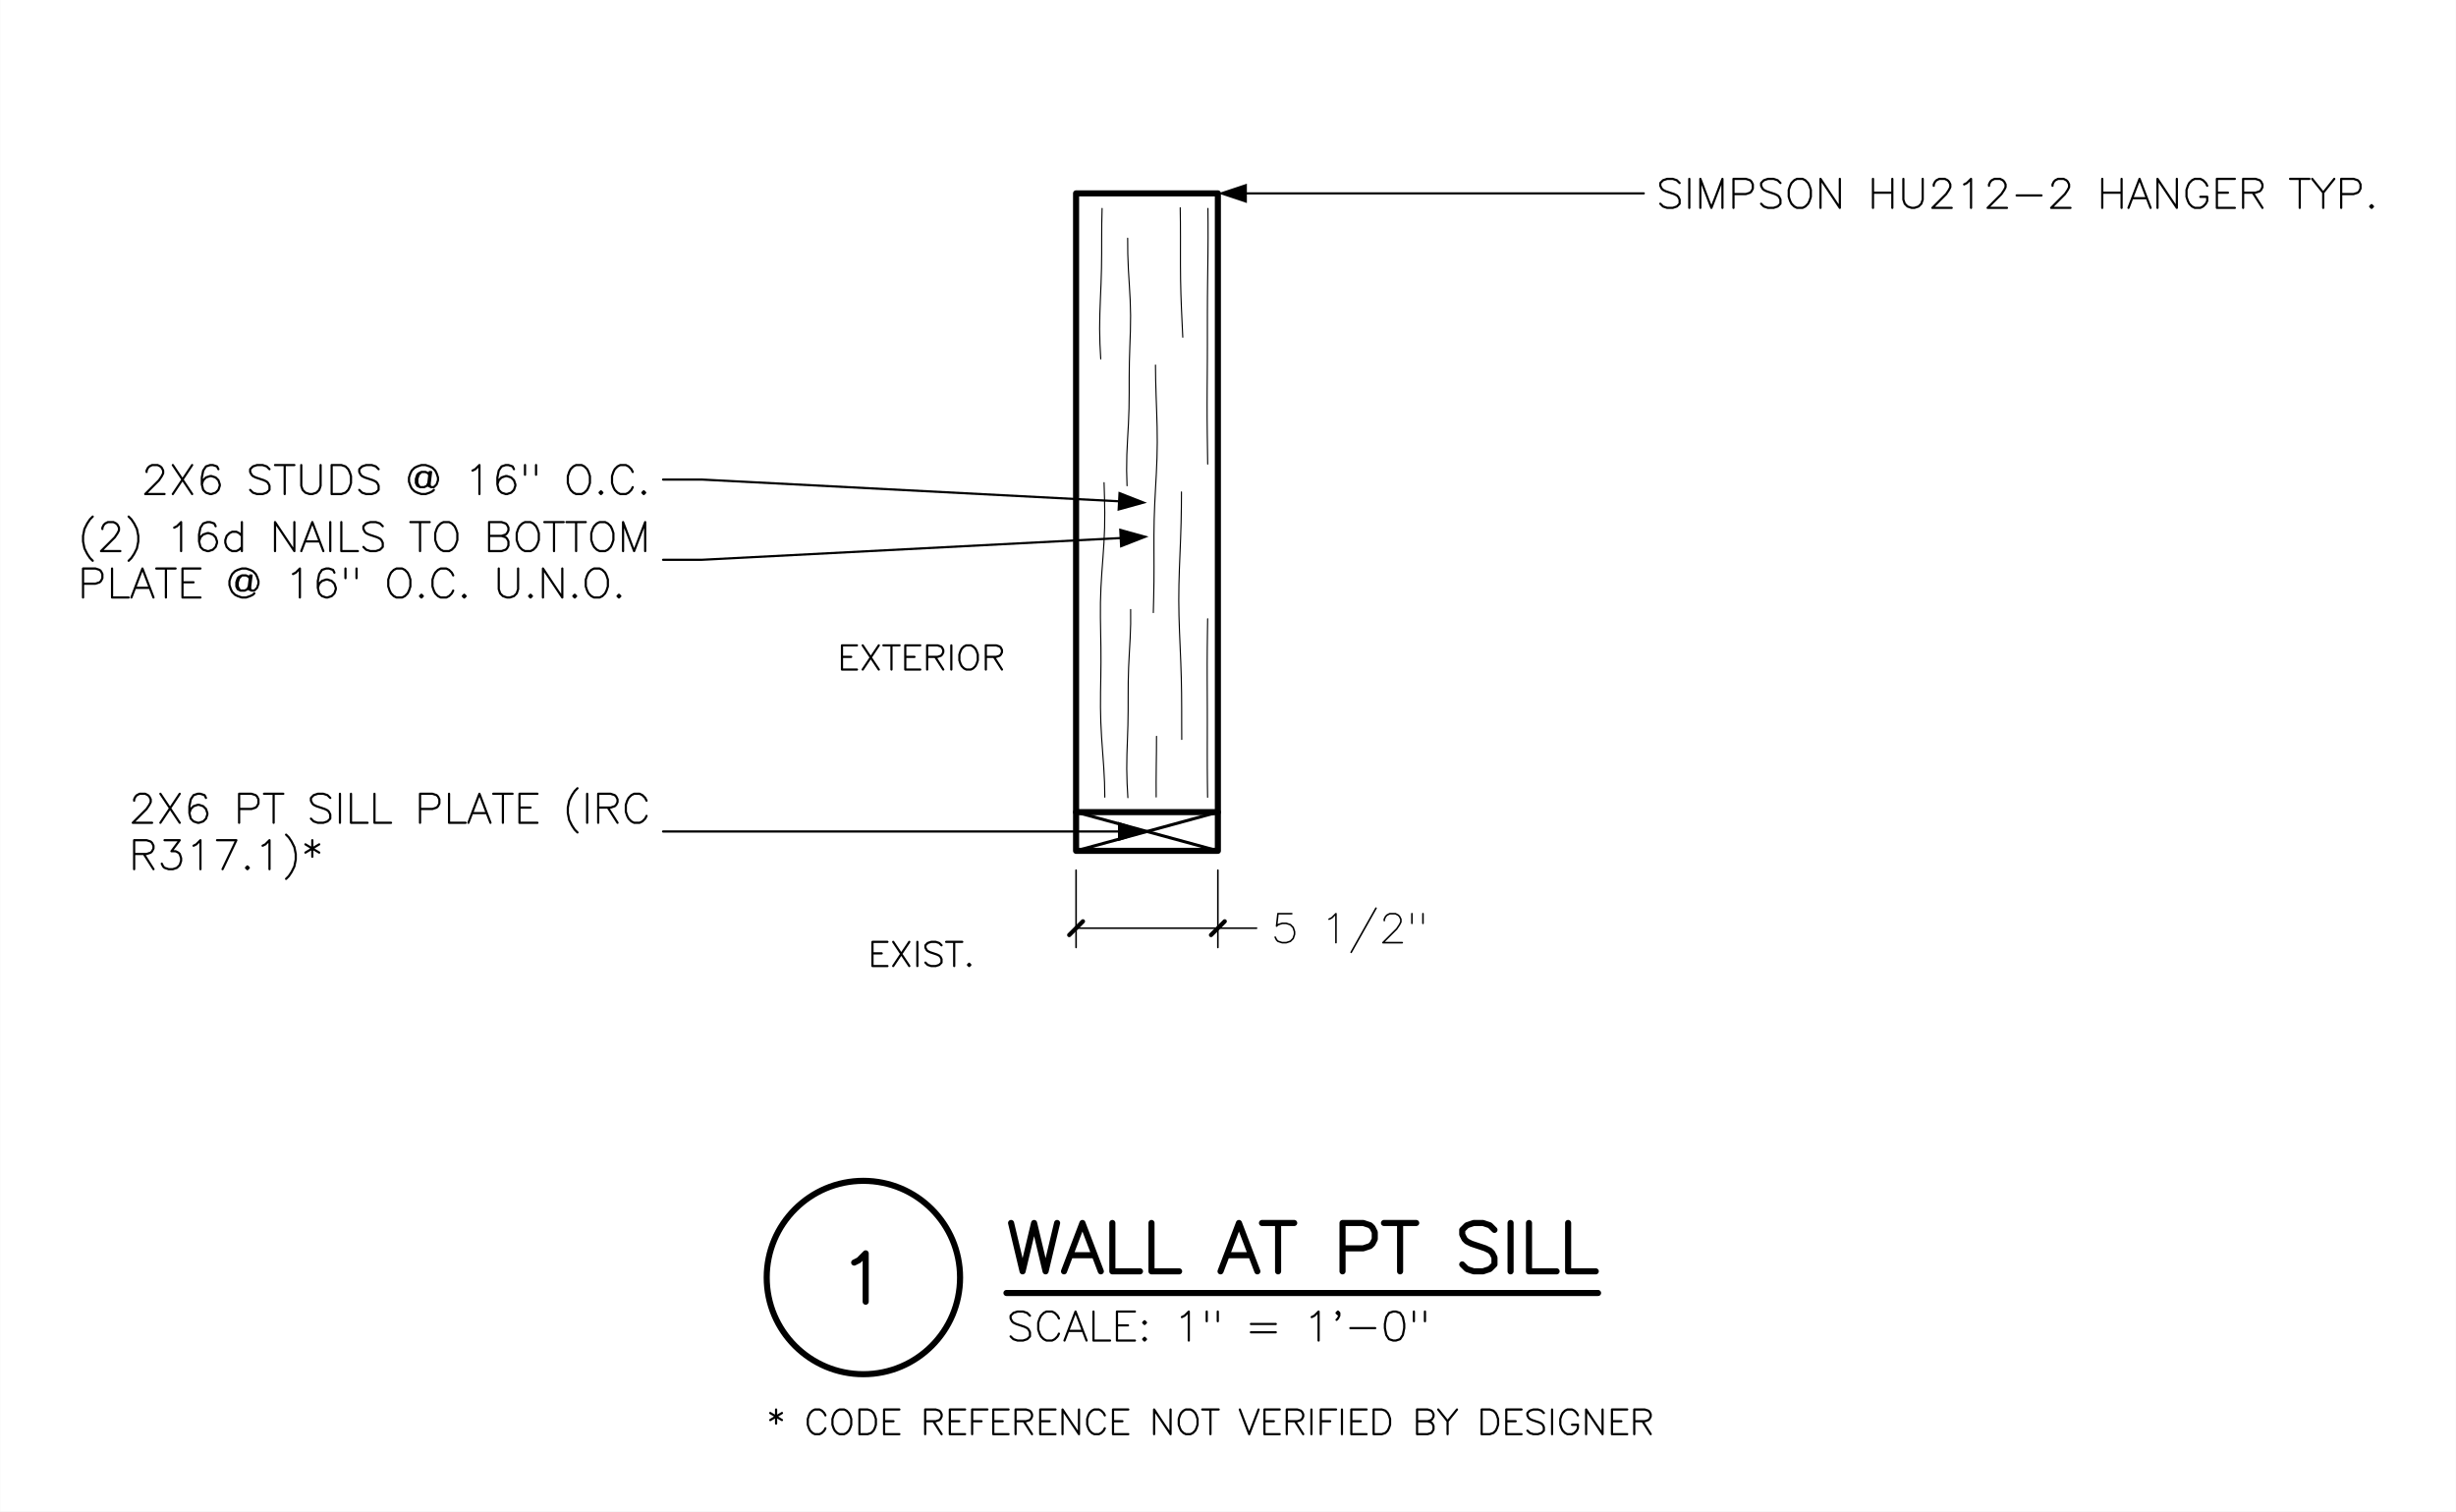
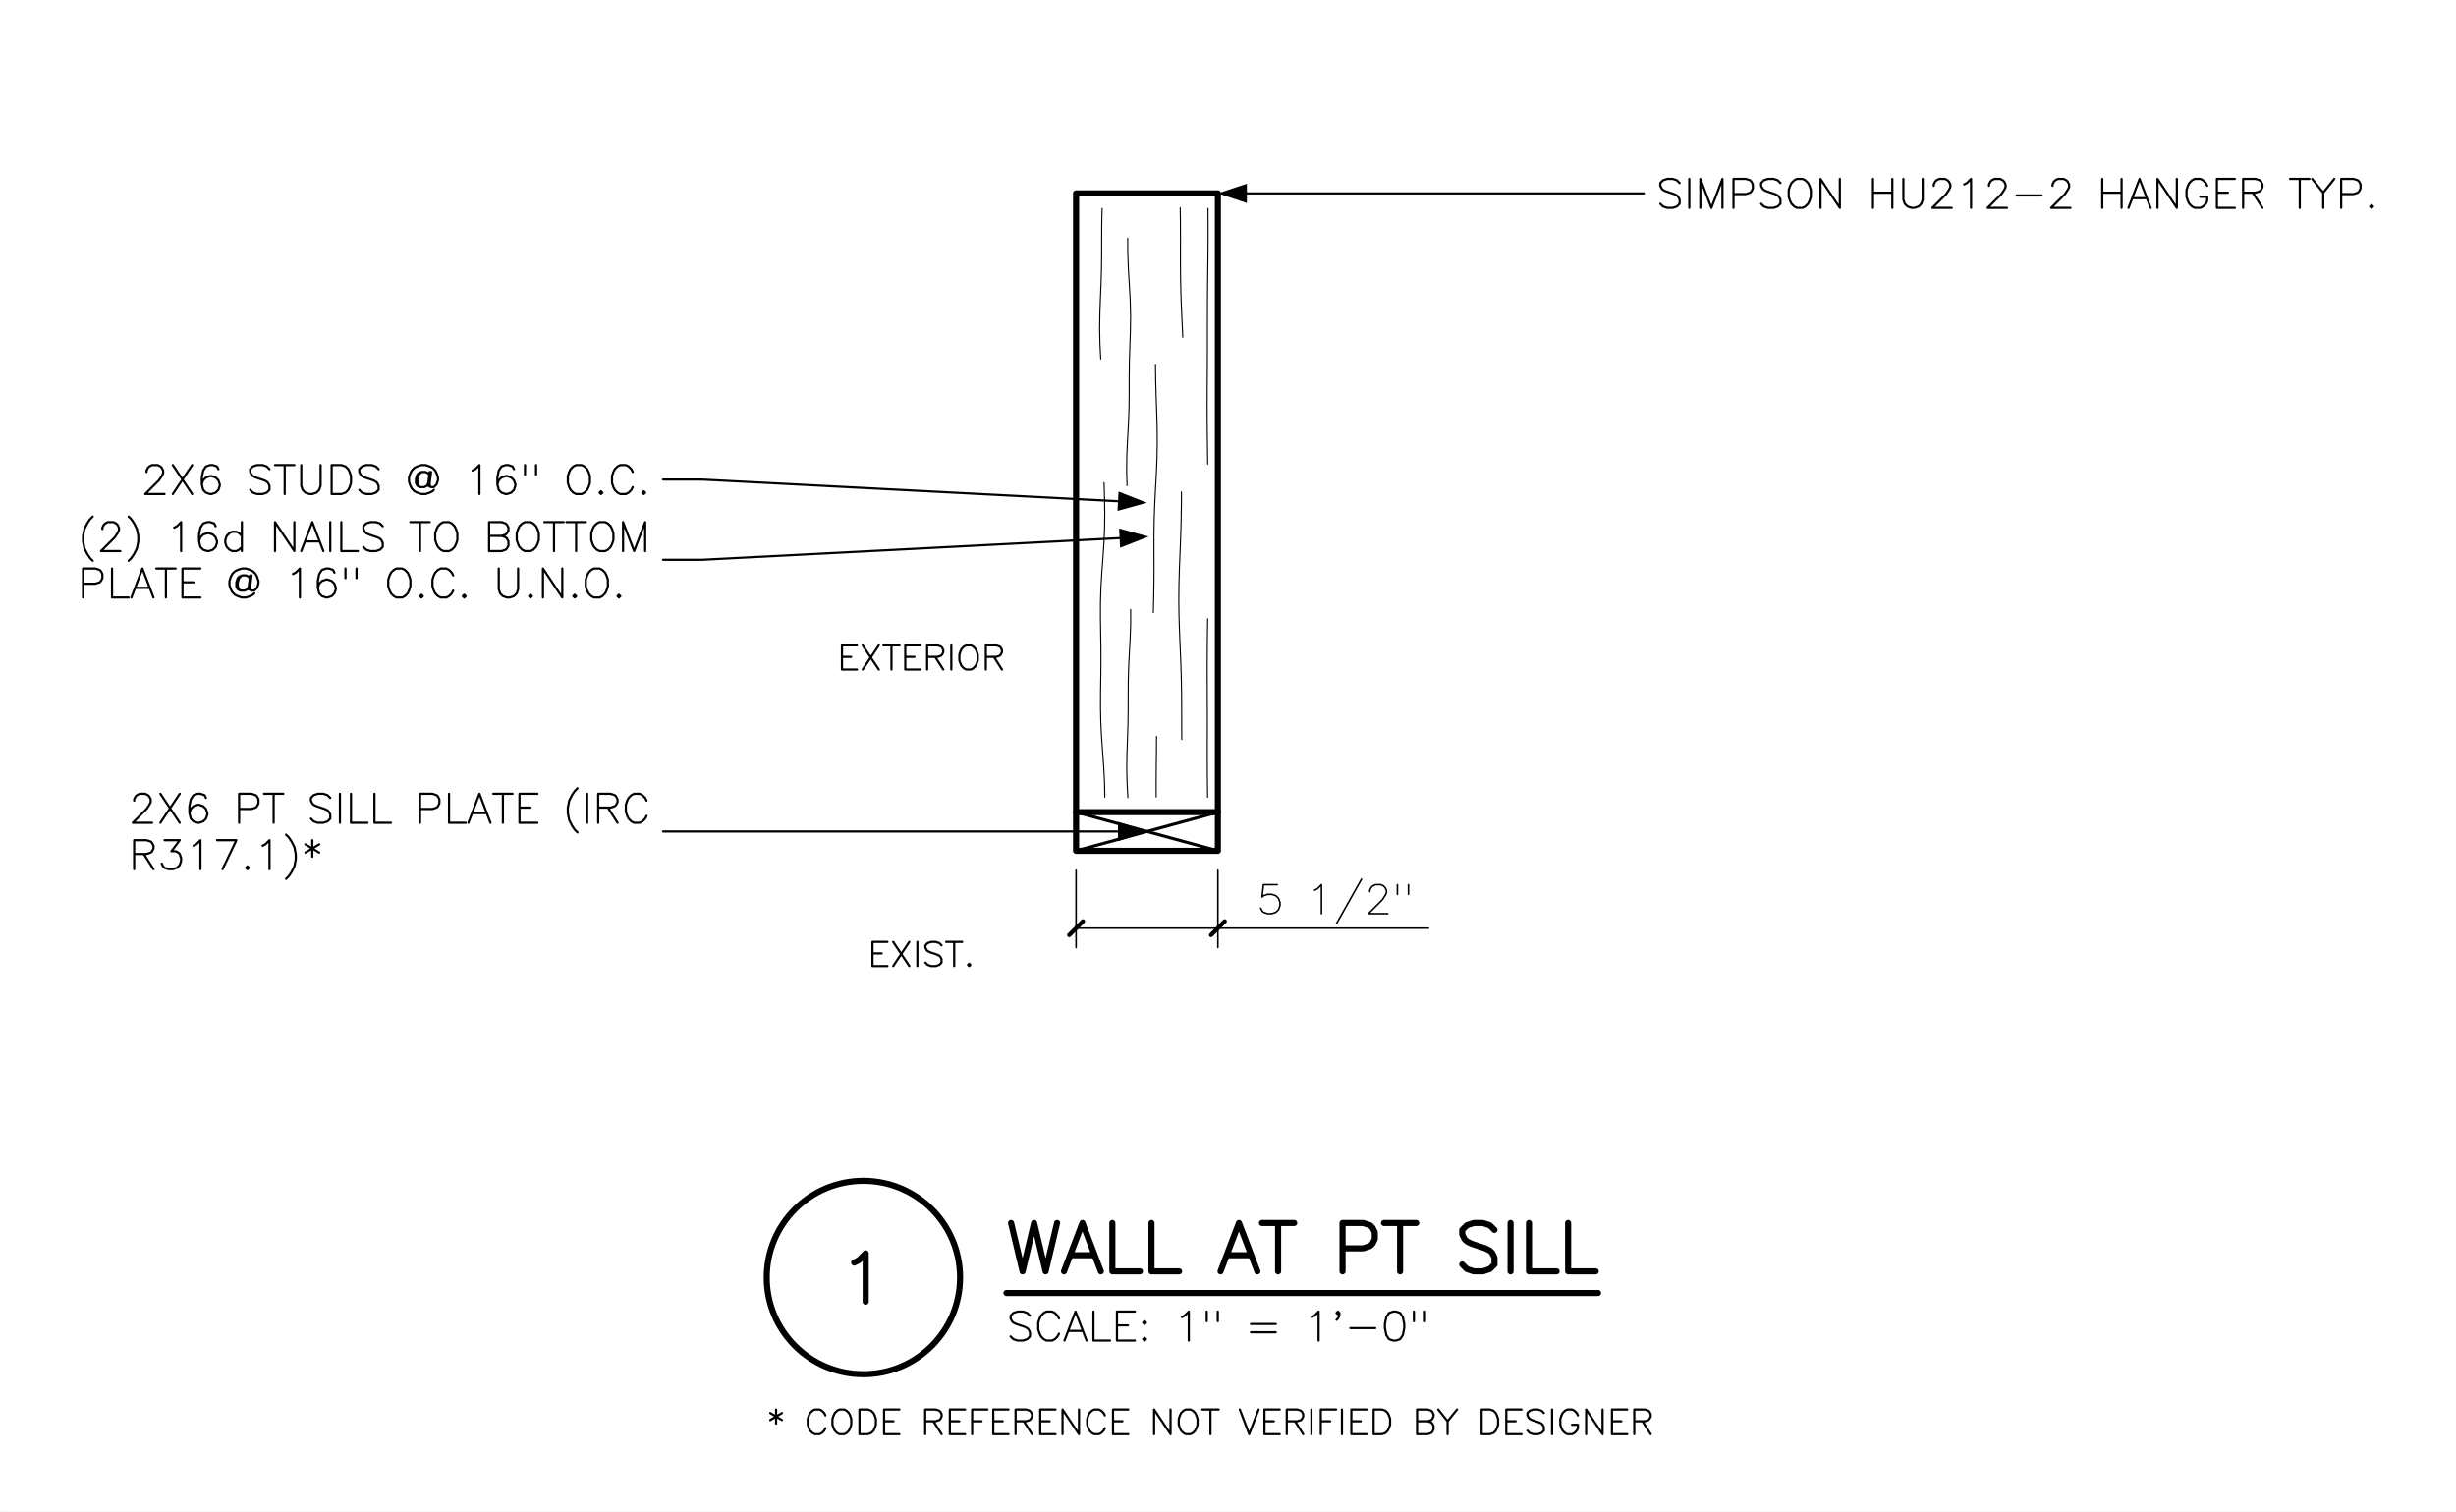
<svg xmlns="http://www.w3.org/2000/svg" width="7.938in" height="4.885in" viewBox="0 0 762 469">
  <rect width="100%" height="100%" fill="#fff" />
  <g id="S-DETL-PATT">
    <g data-src="stud">
      <path d="M374.669 247.385L374.611 242.769M374.611 242.769L374.576 238.154M374.576 238.154L374.567 233.538M374.567 233.538L374.575 228.923M374.575 228.923L374.582 224.308M374.582 224.308L374.578 219.692M374.578 219.692L374.561 215.077M374.561 215.077L374.542 210.462M374.542 210.462L374.539 205.846M374.539 205.846L374.565 201.231M374.565 201.231L374.618 196.615M374.618 196.615L374.683 192M374.693 144L374.632 139.333M374.632 139.333L374.569 134.667M374.569 134.667L374.526 130M374.526 130L374.515 125.333M374.515 125.333L374.533 120.667M374.533 120.667L374.565 116M374.565 116L374.592 111.333M374.592 111.333L374.605 106.667M374.605 106.667L374.604 102M374.604 102L374.606 97.333M374.606 97.333L374.624 92.667M374.624 92.667L374.667 88M374.667 88L374.725 83.333M374.725 83.333L374.779 78.667M374.779 78.667L374.811 74M374.811 74L374.807 69.333M374.807 69.333L374.775 64.667M366.647 229.44L366.628 224.64M366.628 224.64L366.623 219.84M366.623 219.84L366.591 215.04M366.591 215.04L366.501 210.24M366.501 210.24L366.346 205.44M366.346 205.44L366.145 200.64M366.145 200.64L365.943 195.84M365.943 195.84L365.79 191.04M365.79 191.04L365.728 186.24M365.728 186.24L365.774 181.44M365.774 181.44L365.912 176.64M365.912 176.64L366.102 171.84M366.102 171.84L366.293 167.04M366.293 167.04L366.442 162.24M366.442 162.24L366.528 157.44M366.528 157.44L366.56 152.64M366.968 104.64L366.759 100.176M366.759 100.176L366.554 95.712M366.554 95.712L366.389 91.248M366.389 91.248L366.287 86.784M366.287 86.784L366.245 82.32M366.245 82.32L366.243 77.856M366.243 77.856L366.249 73.392M366.249 73.392L366.231 68.928M366.231 68.928L366.172 64.464M358.714 247.296L358.698 242.592M358.698 242.592L358.736 237.888M358.736 237.888L358.794 233.184M358.794 233.184L358.817 228.48M357.827 190.08L357.943 185.28M357.943 185.28L358.022 180.48M358.022 180.48L358.04 175.68M358.04 175.68L358.022 170.88M358.022 170.88L358.02 166.08M358.02 166.08L358.09 161.28M358.09 161.28L358.258 156.48M358.258 156.48L358.502 151.68M358.502 151.68L358.763 146.88M358.763 146.88L358.963 142.08M358.963 142.08L359.047 137.28M359.047 137.28L359.002 132.48M359.002 132.48L358.862 127.68M358.862 127.68L358.695 122.88M358.695 122.88L358.562 118.08M358.562 118.08L358.496 113.28M349.931 247.509L349.687 243.017M349.687 243.017L349.582 238.526M349.582 238.526L349.639 234.034M349.639 234.034L349.794 229.543M349.794 229.543L349.941 225.051M349.941 225.051L350.011 220.56M350.011 220.56L350.018 216.069M350.018 216.069L350.042 211.577M350.042 211.577L350.161 207.086M350.161 207.086L350.384 202.594M350.384 202.594L350.634 198.103M350.634 198.103L350.794 193.611M350.794 193.611L350.789 189.12M349.67 150.72L349.545 145.92M349.545 145.92L349.608 141.12M349.608 141.12L349.835 136.32M349.835 136.32L350.103 131.52M350.103 131.52L350.283 126.72M350.283 126.72L350.339 121.92M350.339 121.92L350.341 117.12M350.341 117.12L350.395 112.32M350.395 112.32L350.541 107.52M350.541 107.52L350.708 102.72M350.708 102.72L350.771 97.92M350.771 97.92L350.648 93.12M350.648 93.12L350.376 88.32M350.376 88.32L350.085 83.52M350.085 83.52L349.904 78.72M349.904 78.72L349.867 73.92M342.778 247.353L342.684 242.705M342.684 242.705L342.44 238.058M342.44 238.058L342.105 233.411M342.105 233.411L341.773 228.764M341.773 228.764L341.534 224.116M341.534 224.116L341.434 219.469M341.434 219.469L341.454 214.822M341.454 214.822L341.527 210.175M341.527 210.175L341.578 205.527M341.578 205.527L341.559 200.88M341.559 200.88L341.484 196.233M341.484 196.233L341.412 191.585M341.412 191.585L341.423 186.938M341.423 186.938L341.571 182.291M341.571 182.291L341.85 177.644M341.85 177.644L342.196 172.996M342.196 172.996L342.512 168.349M342.512 168.349L342.711 163.702M342.711 163.702L342.756 159.055M342.756 159.055L342.676 154.407M342.676 154.407L342.542 149.76M341.51 111.36L341.263 106.691M341.263 106.691L341.168 102.022M341.168 102.022L341.234 97.353M341.234 97.353L341.407 92.684M341.407 92.684L341.601 88.015M341.601 88.015L341.741 83.345M341.741 83.345L341.797 78.676M341.797 78.676L341.802 74.007M341.802 74.007L341.825 69.338M341.825 69.338L341.933 64.669" fill="none" stroke="#000" stroke-linecap="round" stroke-linejoin="round" stroke-width="0.34" />
    </g>
  </g>
  <g id="S-DETL-BYND">
    <g data-src="sill">
      <path d="M333.857 264L377.857 252" fill="none" stroke="#000" stroke-linecap="round" stroke-linejoin="round" stroke-width="0.945" />
      <path d="M377.857 264L333.857 252" fill="none" stroke="#000" stroke-linecap="round" stroke-linejoin="round" stroke-width="0.945" />
    </g>
  </g>
  <g id="S-DETL-CUT">
    <g data-src="sill">
      <path d="M333.857 264L377.857 264L377.857 252L333.857 252L333.857 264Z" fill="none" stroke="#000" stroke-linecap="round" stroke-linejoin="round" stroke-width="1.89" />
    </g>
    <g data-src="stud">
      <path d="M377.857 252L377.857 60L333.857 60L333.857 252" fill="none" stroke="#000" stroke-linecap="round" stroke-linejoin="round" stroke-width="1.89" />
    </g>
    <g data-src="d_sill">
      <path d="M331.736 290.121L335.978 285.879" fill="none" stroke="#000" stroke-linecap="round" stroke-linejoin="round" stroke-width="1.323" />
      <path d="M375.736 290.121L379.978 285.879" fill="none" stroke="#000" stroke-linecap="round" stroke-linejoin="round" stroke-width="1.323" />
    </g>
  </g>
  <g id="S-ANNO-NOTE">
    <g data-src="n_sill">
      <path d="M41.571 248.443L41.571 248.014L42 247.157L42.429 246.729L43.286 246.3L45 246.3L45.857 246.729L46.286 247.157L46.714 248.014L46.714 248.871L46.286 249.729L45.429 251.014L41.143 255.3L47.143 255.3M49.714 246.3L55.714 255.3M55.714 246.3L49.714 255.3M63.857 247.586L63.429 246.729L62.143 246.3L61.286 246.3L60 246.729L59.143 248.014L58.714 250.157L58.714 252.3L59.143 254.014L60 254.871L61.286 255.3L61.714 255.3L63 254.871L63.857 254.014L64.286 252.729L64.286 252.3L63.857 251.014L63 250.157L61.714 249.729L61.286 249.729L60 250.157L59.143 251.014L58.714 252.3M74.143 246.3L74.143 255.3M74.143 246.3L78 246.3L79.286 246.729L79.714 247.157L80.143 248.014L80.143 249.3L79.714 250.157L79.286 250.586L78 251.014L74.143 251.014M84.857 246.3L84.857 255.3M81.857 246.3L87.857 246.3M102.429 247.586L101.571 246.729L100.286 246.3L98.571 246.3L97.286 246.729L96.429 247.586L96.429 248.443L96.857 249.3L97.286 249.729L98.143 250.157L100.714 251.014L101.571 251.443L102 251.871L102.429 252.729L102.429 254.014L101.571 254.871L100.286 255.3L98.571 255.3L97.286 254.871L96.429 254.014M105.429 246.3L105.429 255.3M108.857 246.3L108.857 255.3M108.857 255.3L114 255.3M116.143 246.3L116.143 255.3M116.143 255.3L121.286 255.3M130.286 246.3L130.286 255.3M130.286 246.3L134.143 246.3L135.429 246.729L135.857 247.157L136.286 248.014L136.286 249.3L135.857 250.157L135.429 250.586L134.143 251.014L130.286 251.014M139.286 246.3L139.286 255.3M139.286 255.3L144.429 255.3M148.714 246.3L145.286 255.3M148.714 246.3L152.143 255.3M146.571 252.3L150.857 252.3M156 246.3L156 255.3M153 246.3L159 246.3M161.143 246.3L161.143 255.3M161.143 246.3L166.714 246.3M161.143 250.586L164.571 250.586M161.143 255.3L166.714 255.3M179.143 244.586L178.286 245.443L177.429 246.729L176.571 248.443L176.143 250.586L176.143 252.3L176.571 254.443L177.429 256.157L178.286 257.443L179.143 258.3M182.143 246.3L182.143 255.3M185.571 246.3L185.571 255.3M185.571 246.3L189.429 246.3L190.714 246.729L191.143 247.157L191.571 248.014L191.571 248.871L191.143 249.729L190.714 250.157L189.429 250.586L185.571 250.586M188.571 250.586L191.571 255.3M200.571 248.443L200.143 247.586L199.286 246.729L198.429 246.3L196.714 246.3L195.857 246.729L195 247.586L194.571 248.443L194.143 249.729L194.143 251.871L194.571 253.157L195 254.014L195.857 254.871L196.714 255.3L198.429 255.3L199.286 254.871L200.143 254.014L200.571 253.157" fill="none" stroke="#000" stroke-linecap="round" stroke-linejoin="round" stroke-width="0.68" />
      <path d="M41.571 260.7L41.571 269.7M41.571 260.7L45.429 260.7L46.714 261.129L47.143 261.557L47.571 262.414L47.571 263.271L47.143 264.129L46.714 264.557L45.429 264.986L41.571 264.986M44.571 264.986L47.571 269.7M51 260.7L55.714 260.7L53.143 264.129L54.429 264.129L55.286 264.557L55.714 264.986L56.143 266.271L56.143 267.129L55.714 268.414L54.857 269.271L53.571 269.7L52.286 269.7L51 269.271L50.571 268.843L50.143 267.986M60 262.414L60.857 261.986L62.143 260.7L62.143 269.7M73.286 260.7L69 269.7M67.286 260.7L73.286 260.7M76.714 268.843L76.286 269.271L76.714 269.7L77.143 269.271L76.714 268.843M81.429 262.414L82.286 261.986L83.571 260.7L83.571 269.7M88.714 258.986L89.571 259.843L90.429 261.129L91.286 262.843L91.714 264.986L91.714 266.7L91.286 268.843L90.429 270.557L89.571 271.843L88.714 272.7M96.857 260.7L96.857 265.843M94.714 261.986L99 264.557M99 261.986L94.714 264.557" fill="none" stroke="#000" stroke-linecap="round" stroke-linejoin="round" stroke-width="0.68" />
      <path d="M205.697 258L217.697 258L346.857 258" fill="none" stroke="#000" stroke-linecap="round" stroke-linejoin="round" stroke-width="0.68" />
      <path d="M355.857 258L346.857 255L346.857 261L355.857 258Z" fill="#000" fill-rule="evenodd" stroke="none" />
    </g>
    <g data-src="n_stud">
      <path d="M45.429 146.443L45.429 146.014L45.857 145.157L46.286 144.729L47.143 144.3L48.857 144.3L49.714 144.729L50.143 145.157L50.571 146.014L50.571 146.871L50.143 147.729L49.286 149.014L45 153.3L51 153.3M53.571 144.3L59.571 153.3M59.571 144.3L53.571 153.3M67.714 145.586L67.286 144.729L66 144.3L65.143 144.3L63.857 144.729L63 146.014L62.571 148.157L62.571 150.3L63 152.014L63.857 152.871L65.143 153.3L65.571 153.3L66.857 152.871L67.714 152.014L68.143 150.729L68.143 150.3L67.714 149.014L66.857 148.157L65.571 147.729L65.143 147.729L63.857 148.157L63 149.014L62.571 150.3M83.571 145.586L82.714 144.729L81.429 144.3L79.714 144.3L78.429 144.729L77.571 145.586L77.571 146.443L78 147.3L78.429 147.729L79.286 148.157L81.857 149.014L82.714 149.443L83.143 149.871L83.571 150.729L83.571 152.014L82.714 152.871L81.429 153.3L79.714 153.3L78.429 152.871L77.571 152.014M88.286 144.3L88.286 153.3M85.286 144.3L91.286 144.3M93.429 144.3L93.429 150.729L93.857 152.014L94.714 152.871L96 153.3L96.857 153.3L98.143 152.871L99 152.014L99.429 150.729L99.429 144.3M102.857 144.3L102.857 153.3M102.857 144.3L105.857 144.3L107.143 144.729L108 145.586L108.429 146.443L108.857 147.729L108.857 149.871L108.429 151.157L108 152.014L107.143 152.871L105.857 153.3L102.857 153.3M117.429 145.586L116.571 144.729L115.286 144.3L113.571 144.3L112.286 144.729L111.429 145.586L111.429 146.443L111.857 147.3L112.286 147.729L113.143 148.157L115.714 149.014L116.571 149.443L117 149.871L117.429 150.729L117.429 152.014L116.571 152.871L115.286 153.3L113.571 153.3L112.286 152.871L111.429 152.014M133.286 147.729L132.857 146.871L132 146.443L130.714 146.443L129.857 146.871L129.429 147.3L129 148.586L129 149.871L129.429 150.729L130.286 151.157L131.571 151.157L132.429 150.729L132.857 149.871M130.714 146.443L129.857 147.3L129.429 148.586L129.429 149.871L129.857 150.729L130.286 151.157M133.286 146.443L132.857 149.871L132.857 150.729L133.714 151.157L134.571 151.157L135.429 150.3L135.857 149.014L135.857 148.157L135.429 146.871L135 146.014L134.143 145.157L133.286 144.729L132 144.3L130.714 144.3L129.429 144.729L128.571 145.157L127.714 146.014L127.286 146.871L126.857 148.157L126.857 149.443L127.286 150.729L127.714 151.586L128.571 152.443L129.429 152.871L130.714 153.3L132 153.3L133.286 152.871L134.143 152.443L134.571 152.014M133.714 146.443L133.286 149.871L133.286 150.729L133.714 151.157M146.571 146.014L147.429 145.586L148.714 144.3L148.714 153.3M159.429 145.586L159 144.729L157.714 144.3L156.857 144.3L155.571 144.729L154.714 146.014L154.286 148.157L154.286 150.3L154.714 152.014L155.571 152.871L156.857 153.3L157.286 153.3L158.571 152.871L159.429 152.014L159.857 150.729L159.857 150.3L159.429 149.014L158.571 148.157L157.286 147.729L156.857 147.729L155.571 148.157L154.714 149.014L154.286 150.3M162.857 144.3L162.857 147.3M166.286 144.3L166.286 147.3M178.714 144.3L177.857 144.729L177 145.586L176.571 146.443L176.143 147.729L176.143 149.871L176.571 151.157L177 152.014L177.857 152.871L178.714 153.3L180.429 153.3L181.286 152.871L182.143 152.014L182.571 151.157L183 149.871L183 147.729L182.571 146.443L182.143 145.586L181.286 144.729L180.429 144.3L178.714 144.3M186.429 152.443L186 152.871L186.429 153.3L186.857 152.871L186.429 152.443M196.286 146.443L195.857 145.586L195 144.729L194.143 144.3L192.429 144.3L191.571 144.729L190.714 145.586L190.286 146.443L189.857 147.729L189.857 149.871L190.286 151.157L190.714 152.014L191.571 152.871L192.429 153.3L194.143 153.3L195 152.871L195.857 152.014L196.286 151.157M199.714 152.443L199.286 152.871L199.714 153.3L200.143 152.871L199.714 152.443" fill="none" stroke="#000" stroke-linecap="round" stroke-linejoin="round" stroke-width="0.68" />
      <path d="M205.697 148.8L217.697 148.8L346.869 155.532" fill="none" stroke="#000" stroke-linecap="round" stroke-linejoin="round" stroke-width="0.68" />
      <path d="M355.857 156L347.025 152.536L346.713 158.528L355.857 156Z" fill="#000" fill-rule="evenodd" stroke="none" />
    </g>
    <g data-src="l_ext">
      <path d="M261.214 200.25L261.214 207.75M261.214 200.25L265.857 200.25M261.214 203.821L264.071 203.821M261.214 207.75L265.857 207.75M267.643 200.25L272.643 207.75M272.643 200.25L267.643 207.75M276.571 200.25L276.571 207.75M274.071 200.25L279.071 200.25M280.857 200.25L280.857 207.75M280.857 200.25L285.5 200.25M280.857 203.821L283.714 203.821M280.857 207.75L285.5 207.75M287.643 200.25L287.643 207.75M287.643 200.25L290.857 200.25L291.929 200.607L292.286 200.964L292.643 201.679L292.643 202.393L292.286 203.107L291.929 203.464L290.857 203.821L287.643 203.821M290.143 203.821L292.643 207.75M295.143 200.25L295.143 207.75M299.786 200.25L299.071 200.607L298.357 201.321L298 202.036L297.643 203.107L297.643 204.893L298 205.964L298.357 206.679L299.071 207.393L299.786 207.75L301.214 207.75L301.929 207.393L302.643 206.679L303 205.964L303.357 204.893L303.357 203.107L303 202.036L302.643 201.321L301.929 200.607L301.214 200.25L299.786 200.25M305.857 200.25L305.857 207.75M305.857 200.25L309.071 200.25L310.143 200.607L310.5 200.964L310.857 201.679L310.857 202.393L310.5 203.107L310.143 203.464L309.071 203.821L305.857 203.821M308.357 203.821L310.857 207.75" fill="none" stroke="#000" stroke-linecap="round" stroke-linejoin="round" stroke-width="0.68" />
    </g>
    <g data-src="n_plate">
      <path d="M28.714 160.286L27.857 161.143L27 162.429L26.143 164.143L25.714 166.286L25.714 168L26.143 170.143L27 171.857L27.857 173.143L28.714 174M31.714 164.143L31.714 163.714L32.143 162.857L32.571 162.429L33.429 162L35.143 162L36 162.429L36.429 162.857L36.857 163.714L36.857 164.571L36.429 165.429L35.571 166.714L31.286 171L37.286 171M39.857 160.286L40.714 161.143L41.571 162.429L42.429 164.143L42.857 166.286L42.857 168L42.429 170.143L41.571 171.857L40.714 173.143L39.857 174M54 163.714L54.857 163.286L56.143 162L56.143 171M66.857 163.286L66.429 162.429L65.143 162L64.286 162L63 162.429L62.143 163.714L61.714 165.857L61.714 168L62.143 169.714L63 170.571L64.286 171L64.714 171L66 170.571L66.857 169.714L67.286 168.429L67.286 168L66.857 166.714L66 165.857L64.714 165.429L64.286 165.429L63 165.857L62.143 166.714L61.714 168M75 162L75 171M75 166.286L74.143 165.429L73.286 165L72 165L71.143 165.429L70.286 166.286L69.857 167.571L69.857 168.429L70.286 169.714L71.143 170.571L72 171L73.286 171L74.143 170.571L75 169.714M85.286 162L85.286 171M85.286 162L91.286 171M91.286 162L91.286 171M96.857 162L93.429 171M96.857 162L100.286 171M94.714 168L99 168M102.429 162L102.429 171M105.857 162L105.857 171M105.857 171L111 171M118.714 163.286L117.857 162.429L116.571 162L114.857 162L113.571 162.429L112.714 163.286L112.714 164.143L113.143 165L113.571 165.429L114.429 165.857L117 166.714L117.857 167.143L118.286 167.571L118.714 168.429L118.714 169.714L117.857 170.571L116.571 171L114.857 171L113.571 170.571L112.714 169.714M130.286 162L130.286 171M127.286 162L133.286 162M137.571 162L136.714 162.429L135.857 163.286L135.429 164.143L135 165.429L135 167.571L135.429 168.857L135.857 169.714L136.714 170.571L137.571 171L139.286 171L140.143 170.571L141 169.714L141.429 168.857L141.857 167.571L141.857 165.429L141.429 164.143L141 163.286L140.143 162.429L139.286 162L137.571 162M151.714 162L151.714 171M151.714 162L155.571 162L156.857 162.429L157.286 162.857L157.714 163.714L157.714 164.571L157.286 165.429L156.857 165.857L155.571 166.286M151.714 166.286L155.571 166.286L156.857 166.714L157.286 167.143L157.714 168L157.714 169.286L157.286 170.143L156.857 170.571L155.571 171L151.714 171M162.857 162L162 162.429L161.143 163.286L160.714 164.143L160.286 165.429L160.286 167.571L160.714 168.857L161.143 169.714L162 170.571L162.857 171L164.571 171L165.429 170.571L166.286 169.714L166.714 168.857L167.143 167.571L167.143 165.429L166.714 164.143L166.286 163.286L165.429 162.429L164.571 162L162.857 162M171.857 162L171.857 171M168.857 162L174.857 162M178.714 162L178.714 171M175.714 162L181.714 162M186 162L185.143 162.429L184.286 163.286L183.857 164.143L183.429 165.429L183.429 167.571L183.857 168.857L184.286 169.714L185.143 170.571L186 171L187.714 171L188.571 170.571L189.429 169.714L189.857 168.857L190.286 167.571L190.286 165.429L189.857 164.143L189.429 163.286L188.571 162.429L187.714 162L186 162M193.286 162L193.286 171M193.286 162L196.714 171M200.143 162L196.714 171M200.143 162L200.143 171" fill="none" stroke="#000" stroke-linecap="round" stroke-linejoin="round" stroke-width="0.68" />
      <path d="M25.714 176.4L25.714 185.4M25.714 176.4L29.571 176.4L30.857 176.829L31.286 177.257L31.714 178.114L31.714 179.4L31.286 180.257L30.857 180.686L29.571 181.114L25.714 181.114M34.714 176.4L34.714 185.4M34.714 185.4L39.857 185.4M44.143 176.4L40.714 185.4M44.143 176.4L47.571 185.4M42 182.4L46.286 182.4M51.429 176.4L51.429 185.4M48.429 176.4L54.429 176.4M56.571 176.4L56.571 185.4M56.571 176.4L62.143 176.4M56.571 180.686L60 180.686M56.571 185.4L62.143 185.4M77.571 179.829L77.143 178.971L76.286 178.543L75 178.543L74.143 178.971L73.714 179.4L73.286 180.686L73.286 181.971L73.714 182.829L74.571 183.257L75.857 183.257L76.714 182.829L77.143 181.971M75 178.543L74.143 179.4L73.714 180.686L73.714 181.971L74.143 182.829L74.571 183.257M77.571 178.543L77.143 181.971L77.143 182.829L78 183.257L78.857 183.257L79.714 182.4L80.143 181.114L80.143 180.257L79.714 178.971L79.286 178.114L78.429 177.257L77.571 176.829L76.286 176.4L75 176.4L73.714 176.829L72.857 177.257L72 178.114L71.571 178.971L71.143 180.257L71.143 181.543L71.571 182.829L72 183.686L72.857 184.543L73.714 184.971L75 185.4L76.286 185.4L77.571 184.971L78.429 184.543L78.857 184.114M78 178.543L77.571 181.971L77.571 182.829L78 183.257M90.857 178.114L91.714 177.686L93 176.4L93 185.4M103.714 177.686L103.286 176.829L102 176.4L101.143 176.4L99.857 176.829L99 178.114L98.571 180.257L98.571 182.4L99 184.114L99.857 184.971L101.143 185.4L101.571 185.4L102.857 184.971L103.714 184.114L104.143 182.829L104.143 182.4L103.714 181.114L102.857 180.257L101.571 179.829L101.143 179.829L99.857 180.257L99 181.114L98.571 182.4M107.143 176.4L107.143 179.4M110.571 176.4L110.571 179.4M123 176.4L122.143 176.829L121.286 177.686L120.857 178.543L120.429 179.829L120.429 181.971L120.857 183.257L121.286 184.114L122.143 184.971L123 185.4L124.714 185.4L125.571 184.971L126.429 184.114L126.857 183.257L127.286 181.971L127.286 179.829L126.857 178.543L126.429 177.686L125.571 176.829L124.714 176.4L123 176.4M130.714 184.543L130.286 184.971L130.714 185.4L131.143 184.971L130.714 184.543M140.571 178.543L140.143 177.686L139.286 176.829L138.429 176.4L136.714 176.4L135.857 176.829L135 177.686L134.571 178.543L134.143 179.829L134.143 181.971L134.571 183.257L135 184.114L135.857 184.971L136.714 185.4L138.429 185.4L139.286 184.971L140.143 184.114L140.571 183.257M144 184.543L143.571 184.971L144 185.4L144.429 184.971L144 184.543M154.714 176.4L154.714 182.829L155.143 184.114L156 184.971L157.286 185.4L158.143 185.4L159.429 184.971L160.286 184.114L160.714 182.829L160.714 176.4M164.571 184.543L164.143 184.971L164.571 185.4L165 184.971L164.571 184.543M168.429 176.4L168.429 185.4M168.429 176.4L174.429 185.4M174.429 176.4L174.429 185.4M178.286 184.543L177.857 184.971L178.286 185.4L178.714 184.971L178.286 184.543M184.286 176.4L183.429 176.829L182.571 177.686L182.143 178.543L181.714 179.829L181.714 181.971L182.143 183.257L182.571 184.114L183.429 184.971L184.286 185.4L186 185.4L186.857 184.971L187.714 184.114L188.143 183.257L188.571 181.971L188.571 179.829L188.143 178.543L187.714 177.686L186.857 176.829L186 176.4L184.286 176.4M192 184.543L191.571 184.971L192 185.4L192.429 184.971L192 184.543" fill="none" stroke="#000" stroke-linecap="round" stroke-linejoin="round" stroke-width="0.68" />
      <path d="M205.697 173.7L217.697 173.7L347.369 166.967" fill="none" stroke="#000" stroke-linecap="round" stroke-linejoin="round" stroke-width="0.68" />
      <path d="M356.357 166.5L347.214 163.971L347.525 169.963L356.357 166.5Z" fill="#000" fill-rule="evenodd" stroke="none" />
    </g>
    <g data-src="n_model">
      <path d="M521.143 56.786L520.286 55.929L519 55.5L517.286 55.5L516 55.929L515.143 56.786L515.143 57.643L515.571 58.5L516 58.929L516.857 59.357L519.429 60.214L520.286 60.643L520.714 61.071L521.143 61.929L521.143 63.214L520.286 64.071L519 64.5L517.286 64.5L516 64.071L515.143 63.214M524.143 55.5L524.143 64.5M527.571 55.5L527.571 64.5M527.571 55.5L531 64.5M534.429 55.5L531 64.5M534.429 55.5L534.429 64.5M537.857 55.5L537.857 64.5M537.857 55.5L541.714 55.5L543 55.929L543.429 56.357L543.857 57.214L543.857 58.5L543.429 59.357L543 59.786L541.714 60.214L537.857 60.214M552.429 56.786L551.571 55.929L550.286 55.5L548.571 55.5L547.286 55.929L546.429 56.786L546.429 57.643L546.857 58.5L547.286 58.929L548.143 59.357L550.714 60.214L551.571 60.643L552 61.071L552.429 61.929L552.429 63.214L551.571 64.071L550.286 64.5L548.571 64.5L547.286 64.071L546.429 63.214M557.571 55.5L556.714 55.929L555.857 56.786L555.429 57.643L555 58.929L555 61.071L555.429 62.357L555.857 63.214L556.714 64.071L557.571 64.5L559.286 64.5L560.143 64.071L561 63.214L561.429 62.357L561.857 61.071L561.857 58.929L561.429 57.643L561 56.786L560.143 55.929L559.286 55.5L557.571 55.5M564.857 55.5L564.857 64.5M564.857 55.5L570.857 64.5M570.857 55.5L570.857 64.5M581.143 55.5L581.143 64.5M587.143 55.5L587.143 64.5M581.143 59.786L587.143 59.786M590.571 55.5L590.571 61.929L591 63.214L591.857 64.071L593.143 64.5L594 64.5L595.286 64.071L596.143 63.214L596.571 61.929L596.571 55.5M600 57.643L600 57.214L600.429 56.357L600.857 55.929L601.714 55.5L603.429 55.5L604.286 55.929L604.714 56.357L605.143 57.214L605.143 58.071L604.714 58.929L603.857 60.214L599.571 64.5L605.571 64.5M609.429 57.214L610.286 56.786L611.571 55.5L611.571 64.5M617.143 57.643L617.143 57.214L617.571 56.357L618 55.929L618.857 55.5L620.571 55.5L621.429 55.929L621.857 56.357L622.286 57.214L622.286 58.071L621.857 58.929L621 60.214L616.714 64.5L622.714 64.5M625.714 60.643L633.429 60.643M636.857 57.643L636.857 57.214L637.286 56.357L637.714 55.929L638.571 55.5L640.286 55.5L641.143 55.929L641.571 56.357L642 57.214L642 58.071L641.571 58.929L640.714 60.214L636.429 64.5L642.429 64.5M652.286 55.5L652.286 64.5M658.286 55.5L658.286 64.5M652.286 59.786L658.286 59.786M663.857 55.5L660.429 64.5M663.857 55.5L667.286 64.5M661.714 61.5L666 61.5M669.429 55.5L669.429 64.5M669.429 55.5L675.429 64.5M675.429 55.5L675.429 64.5M684.857 57.643L684.429 56.786L683.571 55.929L682.714 55.5L681 55.5L680.143 55.929L679.286 56.786L678.857 57.643L678.429 58.929L678.429 61.071L678.857 62.357L679.286 63.214L680.143 64.071L681 64.5L682.714 64.5L683.571 64.071L684.429 63.214L684.857 62.357L684.857 61.071M682.714 61.071L684.857 61.071M687.857 55.5L687.857 64.5M687.857 55.5L693.429 55.5M687.857 59.786L691.286 59.786M687.857 64.5L693.429 64.5M696 55.5L696 64.5M696 55.5L699.857 55.5L701.143 55.929L701.571 56.357L702 57.214L702 58.071L701.571 58.929L701.143 59.357L699.857 59.786L696 59.786M699 59.786L702 64.5M713.571 55.5L713.571 64.5M710.571 55.5L716.571 55.5M717.429 55.5L720.857 59.786L720.857 64.5M724.286 55.5L720.857 59.786M726.429 55.5L726.429 64.5M726.429 55.5L730.286 55.5L731.571 55.929L732 56.357L732.429 57.214L732.429 58.5L732 59.357L731.571 59.786L730.286 60.214L726.429 60.214M735.857 63.643L735.429 64.071L735.857 64.5L736.286 64.071L735.857 63.643" fill="none" stroke="#000" stroke-linecap="round" stroke-linejoin="round" stroke-width="0.68" />
      <path d="M510.017 60L498.017 60L386.857 60" fill="none" stroke="#000" stroke-linecap="round" stroke-linejoin="round" stroke-width="0.68" />
      <path d="M377.857 60L386.857 63L386.857 57L377.857 60Z" fill="#000" fill-rule="evenodd" stroke="none" />
    </g>
    <g data-src="l_exist">
      <path d="M270.679 292.25L270.679 299.75M270.679 292.25L275.321 292.25M270.679 295.821L273.536 295.821M270.679 299.75L275.321 299.75M277.107 292.25L282.107 299.75M282.107 292.25L277.107 299.75M284.607 292.25L284.607 299.75M292.107 293.321L291.393 292.607L290.321 292.25L288.893 292.25L287.821 292.607L287.107 293.321L287.107 294.036L287.464 294.75L287.821 295.107L288.536 295.464L290.679 296.179L291.393 296.536L291.75 296.893L292.107 297.607L292.107 298.679L291.393 299.393L290.321 299.75L288.893 299.75L287.821 299.393L287.107 298.679M296.036 292.25L296.036 299.75M293.536 292.25L298.536 292.25M300.679 299.036L300.321 299.393L300.679 299.75L301.036 299.393L300.679 299.036" fill="none" stroke="#000" stroke-linecap="round" stroke-linejoin="round" stroke-width="0.68" />
    </g>
  </g>
  <g id="S-ANNO-DIMS">
    <g data-src="d_sill">
      <path d="M333.857 270L333.857 294" fill="none" stroke="#000" stroke-linecap="round" stroke-linejoin="round" stroke-width="0.491" />
      <path d="M377.857 270L377.857 294" fill="none" stroke="#000" stroke-linecap="round" stroke-linejoin="round" stroke-width="0.491" />
      <path d="M333.857 288L377.857 288" fill="none" stroke="#000" stroke-linecap="round" stroke-linejoin="round" stroke-width="0.491" />
-       <path d="M377.857 288L389.857 288" fill="none" stroke="#000" stroke-linecap="round" stroke-linejoin="round" stroke-width="0.491" />
-       <path d="M400.786 283.5L396.5 283.5L396.071 287.357L396.5 286.929L397.786 286.5L399.071 286.5L400.357 286.929L401.214 287.786L401.643 289.071L401.643 289.929L401.214 291.214L400.357 292.071L399.071 292.5L397.786 292.5L396.5 292.071L396.071 291.643L395.643 290.786M412.357 285.214L413.214 284.786L414.5 283.5L414.5 292.5M426.929 281.786L419.214 295.5M429.5 285.643L429.5 285.214L429.929 284.357L430.357 283.929L431.214 283.5L432.929 283.5L433.786 283.929L434.214 284.357L434.643 285.214L434.643 286.071L434.214 286.929L433.357 288.214L429.071 292.5L435.071 292.5M438.071 283.5L438.071 286.5M441.5 283.5L441.5 286.5" fill="none" stroke="#000" stroke-linecap="round" stroke-linejoin="round" stroke-width="0.491" />
+       <path d="M377.857 288L443.214 288" fill="none" stroke="#000" stroke-linecap="round" stroke-linejoin="round" stroke-width="0.491" />
+       <path d="M396.286 274.5L392 274.5L391.571 278.357L392 277.929L393.286 277.5L394.571 277.5L395.857 277.929L396.714 278.786L397.143 280.071L397.143 280.929L396.714 282.214L395.857 283.071L394.571 283.5L393.286 283.5L392 283.071L391.571 282.643L391.143 281.786M407.857 276.214L408.714 275.786L410 274.5L410 283.5M422.429 272.786L414.714 286.5M425 276.643L425 276.214L425.429 275.357L425.857 274.929L426.714 274.5L428.429 274.5L429.286 274.929L429.714 275.357L430.143 276.214L430.143 277.071L429.714 277.929L428.857 279.214L424.571 283.5L430.571 283.5M433.571 274.5L433.571 277.5M437 274.5L437 277.5" fill="none" stroke="#000" stroke-linecap="round" stroke-linejoin="round" stroke-width="0.491" />
    </g>
  </g>
  <g id="S-ANNO-TTLB">
    <g data-src="title:A">
      <path d="M237.857 396.4A30 30 0 0 1 297.857 396.4A30 30 0 0 1 237.857 396.4Z" fill="none" stroke="#000" stroke-linecap="round" stroke-linejoin="round" stroke-width="1.89" />
      <path d="M265 391.757L266.429 391.043L268.571 388.9L268.571 403.9" fill="none" stroke="#000" stroke-linecap="round" stroke-linejoin="round" stroke-width="1.89" />
      <path d="M313.686 379.48L317.257 394.48M320.829 379.48L317.257 394.48M320.829 379.48L324.4 394.48M327.971 379.48L324.4 394.48M335.829 379.48L330.114 394.48M335.829 379.48L341.543 394.48M332.257 389.48L339.4 389.48M345.114 379.48L345.114 394.48M345.114 394.48L353.686 394.48M357.257 379.48L357.257 394.48M357.257 394.48L365.829 394.48M384.4 379.48L378.686 394.48M384.4 379.48L390.114 394.48M380.829 389.48L387.971 389.48M396.543 379.48L396.543 394.48M391.543 379.48L401.543 379.48M416.543 379.48L416.543 394.48M416.543 379.48L422.971 379.48L425.114 380.194L425.829 380.909L426.543 382.337L426.543 384.48L425.829 385.909L425.114 386.623L422.971 387.337L416.543 387.337M434.4 379.48L434.4 394.48M429.4 379.48L439.4 379.48M463.686 381.623L462.257 380.194L460.114 379.48L457.257 379.48L455.114 380.194L453.686 381.623L453.686 383.051L454.4 384.48L455.114 385.194L456.543 385.909L460.829 387.337L462.257 388.051L462.971 388.766L463.686 390.194L463.686 392.337L462.257 393.766L460.114 394.48L457.257 394.48L455.114 393.766L453.686 392.337M468.686 379.48L468.686 394.48M474.4 379.48L474.4 394.48M474.4 394.48L482.971 394.48M486.543 379.48L486.543 394.48M486.543 394.48L495.114 394.48" fill="none" stroke="#000" stroke-linecap="round" stroke-linejoin="round" stroke-width="1.89" />
      <path d="M312.257 401.2L495.829 401.2" fill="none" stroke="#000" stroke-linecap="round" stroke-linejoin="round" stroke-width="1.89" />
      <path d="M319.543 408.246L318.686 407.389L317.4 406.96L315.686 406.96L314.4 407.389L313.543 408.246L313.543 409.103L313.971 409.96L314.4 410.389L315.257 410.817L317.829 411.674L318.686 412.103L319.114 412.531L319.543 413.389L319.543 414.674L318.686 415.531L317.4 415.96L315.686 415.96L314.4 415.531L313.543 414.674M328.543 409.103L328.114 408.246L327.257 407.389L326.4 406.96L324.686 406.96L323.829 407.389L322.971 408.246L322.543 409.103L322.114 410.389L322.114 412.531L322.543 413.817L322.971 414.674L323.829 415.531L324.686 415.96L326.4 415.96L327.257 415.531L328.114 414.674L328.543 413.817M333.686 406.96L330.257 415.96M333.686 406.96L337.114 415.96M331.543 412.96L335.829 412.96M339.257 406.96L339.257 415.96M339.257 415.96L344.4 415.96M346.543 406.96L346.543 415.96M346.543 406.96L352.114 406.96M346.543 411.246L349.971 411.246M346.543 415.96L352.114 415.96M355.114 409.96L354.686 410.389L355.114 410.817L355.543 410.389L355.114 409.96M355.114 415.103L354.686 415.531L355.114 415.96L355.543 415.531L355.114 415.103M366.686 408.674L367.543 408.246L368.829 406.96L368.829 415.96M374.4 406.96L374.4 409.96M377.829 406.96L377.829 409.96M388.114 410.817L395.829 410.817M388.114 413.389L395.829 413.389M406.971 408.674L407.829 408.246L409.114 406.96L409.114 415.96M415.114 407.817L414.686 407.389L415.114 406.96L415.543 407.389L415.543 408.246L415.114 409.103L414.686 409.531M418.971 412.103L426.686 412.103M432.257 406.96L430.971 407.389L430.114 408.674L429.686 410.817L429.686 412.103L430.114 414.246L430.971 415.531L432.257 415.96L433.114 415.96L434.4 415.531L435.257 414.246L435.686 412.103L435.686 410.817L435.257 408.674L434.4 407.389L433.114 406.96L432.257 406.96M438.686 406.96L438.686 409.96M442.114 406.96L442.114 409.96" fill="none" stroke="#000" stroke-linecap="round" stroke-linejoin="round" stroke-width="0.68" />
    </g>
    <g data-src="footnote">
      <path d="M240.771 437.35L240.771 441.721M238.95 438.443L242.593 440.629M242.593 438.443L238.95 440.629M256.071 439.171L255.707 438.443L254.979 437.714L254.25 437.35L252.793 437.35L252.064 437.714L251.336 438.443L250.971 439.171L250.607 440.264L250.607 442.086L250.971 443.179L251.336 443.907L252.064 444.636L252.793 445L254.25 445L254.979 444.636L255.707 443.907L256.071 443.179M260.443 437.35L259.714 437.714L258.986 438.443L258.621 439.171L258.257 440.264L258.257 442.086L258.621 443.179L258.986 443.907L259.714 444.636L260.443 445L261.9 445L262.629 444.636L263.357 443.907L263.721 443.179L264.086 442.086L264.086 440.264L263.721 439.171L263.357 438.443L262.629 437.714L261.9 437.35L260.443 437.35M266.636 437.35L266.636 445M266.636 437.35L269.186 437.35L270.279 437.714L271.007 438.443L271.371 439.171L271.736 440.264L271.736 442.086L271.371 443.179L271.007 443.907L270.279 444.636L269.186 445L266.636 445M274.286 437.35L274.286 445M274.286 437.35L279.021 437.35M274.286 440.993L277.2 440.993M274.286 445L279.021 445M287.036 437.35L287.036 445M287.036 437.35L290.314 437.35L291.407 437.714L291.771 438.079L292.136 438.807L292.136 439.536L291.771 440.264L291.407 440.629L290.314 440.993L287.036 440.993M289.586 440.993L292.136 445M294.686 437.35L294.686 445M294.686 437.35L299.421 437.35M294.686 440.993L297.6 440.993M294.686 445L299.421 445M301.607 437.35L301.607 445M301.607 437.35L306.343 437.35M301.607 440.993L304.521 440.993M308.164 437.35L308.164 445M308.164 437.35L312.9 437.35M308.164 440.993L311.079 440.993M308.164 445L312.9 445M315.086 437.35L315.086 445M315.086 437.35L318.364 437.35L319.457 437.714L319.821 438.079L320.186 438.807L320.186 439.536L319.821 440.264L319.457 440.629L318.364 440.993L315.086 440.993M317.636 440.993L320.186 445M322.736 437.35L322.736 445M322.736 437.35L327.471 437.35M322.736 440.993L325.65 440.993M322.736 445L327.471 445M329.657 437.35L329.657 445M329.657 437.35L334.757 445M334.757 437.35L334.757 445M342.771 439.171L342.407 438.443L341.679 437.714L340.95 437.35L339.493 437.35L338.764 437.714L338.036 438.443L337.671 439.171L337.307 440.264L337.307 442.086L337.671 443.179L338.036 443.907L338.764 444.636L339.493 445L340.95 445L341.679 444.636L342.407 443.907L342.771 443.179M345.321 437.35L345.321 445M345.321 437.35L350.057 437.35M345.321 440.993L348.236 440.993M345.321 445L350.057 445M358.071 437.35L358.071 445M358.071 437.35L363.171 445M363.171 437.35L363.171 445M367.907 437.35L367.179 437.714L366.45 438.443L366.086 439.171L365.721 440.264L365.721 442.086L366.086 443.179L366.45 443.907L367.179 444.636L367.907 445L369.364 445L370.093 444.636L370.821 443.907L371.186 443.179L371.55 442.086L371.55 440.264L371.186 439.171L370.821 438.443L370.093 437.714L369.364 437.35L367.907 437.35M375.557 437.35L375.557 445M373.007 437.35L378.107 437.35M384.664 437.35L387.579 445M390.493 437.35L387.579 445M392.314 437.35L392.314 445M392.314 437.35L397.05 437.35M392.314 440.993L395.229 440.993M392.314 445L397.05 445M399.236 437.35L399.236 445M399.236 437.35L402.514 437.35L403.607 437.714L403.971 438.079L404.336 438.807L404.336 439.536L403.971 440.264L403.607 440.629L402.514 440.993L399.236 440.993M401.786 440.993L404.336 445M406.886 437.35L406.886 445M409.8 437.35L409.8 445M409.8 437.35L414.536 437.35M409.8 440.993L412.714 440.993M416.357 437.35L416.357 445M419.271 437.35L419.271 445M419.271 437.35L424.007 437.35M419.271 440.993L422.186 440.993M419.271 445L424.007 445M426.193 437.35L426.193 445M426.193 437.35L428.743 437.35L429.836 437.714L430.564 438.443L430.929 439.171L431.293 440.264L431.293 442.086L430.929 443.179L430.564 443.907L429.836 444.636L428.743 445L426.193 445M439.671 437.35L439.671 445M439.671 437.35L442.95 437.35L444.043 437.714L444.407 438.079L444.771 438.807L444.771 439.536L444.407 440.264L444.043 440.629L442.95 440.993M439.671 440.993L442.95 440.993L444.043 441.357L444.407 441.721L444.771 442.45L444.771 443.543L444.407 444.271L444.043 444.636L442.95 445L439.671 445M446.229 437.35L449.143 440.993L449.143 445M452.057 437.35L449.143 440.993M459.707 437.35L459.707 445M459.707 437.35L462.257 437.35L463.35 437.714L464.079 438.443L464.443 439.171L464.807 440.264L464.807 442.086L464.443 443.179L464.079 443.907L463.35 444.636L462.257 445L459.707 445M467.357 437.35L467.357 445M467.357 437.35L472.093 437.35M467.357 440.993L470.271 440.993M467.357 445L472.093 445M479.014 438.443L478.286 437.714L477.193 437.35L475.736 437.35L474.643 437.714L473.914 438.443L473.914 439.171L474.279 439.9L474.643 440.264L475.371 440.629L477.557 441.357L478.286 441.721L478.65 442.086L479.014 442.814L479.014 443.907L478.286 444.636L477.193 445L475.736 445L474.643 444.636L473.914 443.907M481.564 437.35L481.564 445M489.579 439.171L489.214 438.443L488.486 437.714L487.757 437.35L486.3 437.35L485.571 437.714L484.843 438.443L484.479 439.171L484.114 440.264L484.114 442.086L484.479 443.179L484.843 443.907L485.571 444.636L486.3 445L487.757 445L488.486 444.636L489.214 443.907L489.579 443.179L489.579 442.086M487.757 442.086L489.579 442.086M492.129 437.35L492.129 445M492.129 437.35L497.229 445M497.229 437.35L497.229 445M500.143 437.35L500.143 445M500.143 437.35L504.879 437.35M500.143 440.993L503.057 440.993M500.143 445L504.879 445M507.064 437.35L507.064 445M507.064 437.35L510.343 437.35L511.436 437.714L511.8 438.079L512.164 438.807L512.164 439.536L511.8 440.264L511.436 440.629L510.343 440.993L507.064 440.993M509.614 440.993L512.164 445" fill="none" stroke="#000" stroke-linecap="round" stroke-linejoin="round" stroke-width="0.68" />
    </g>
  </g>
</svg>
